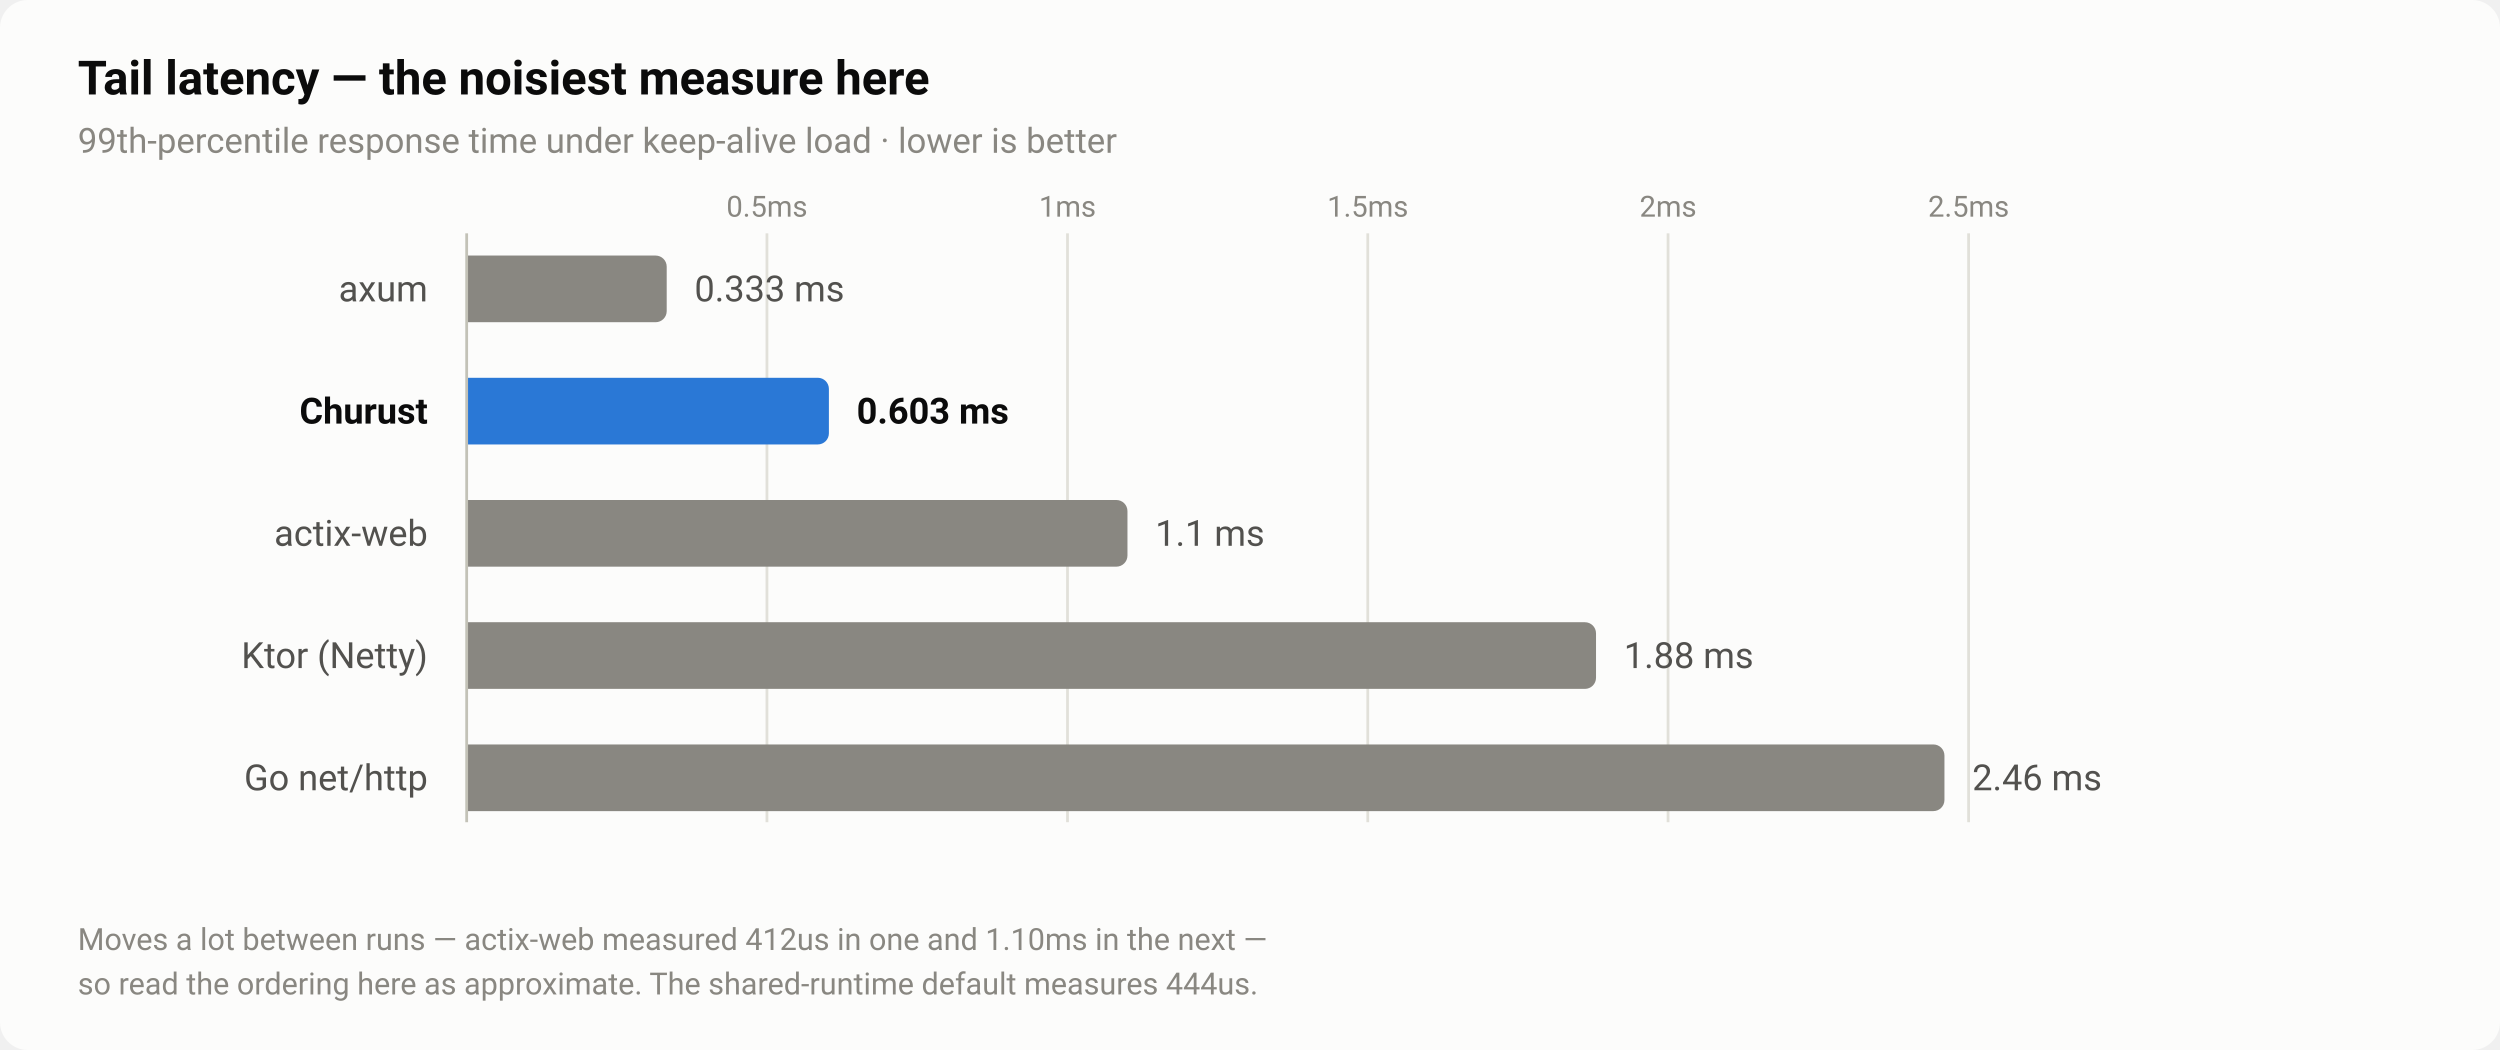
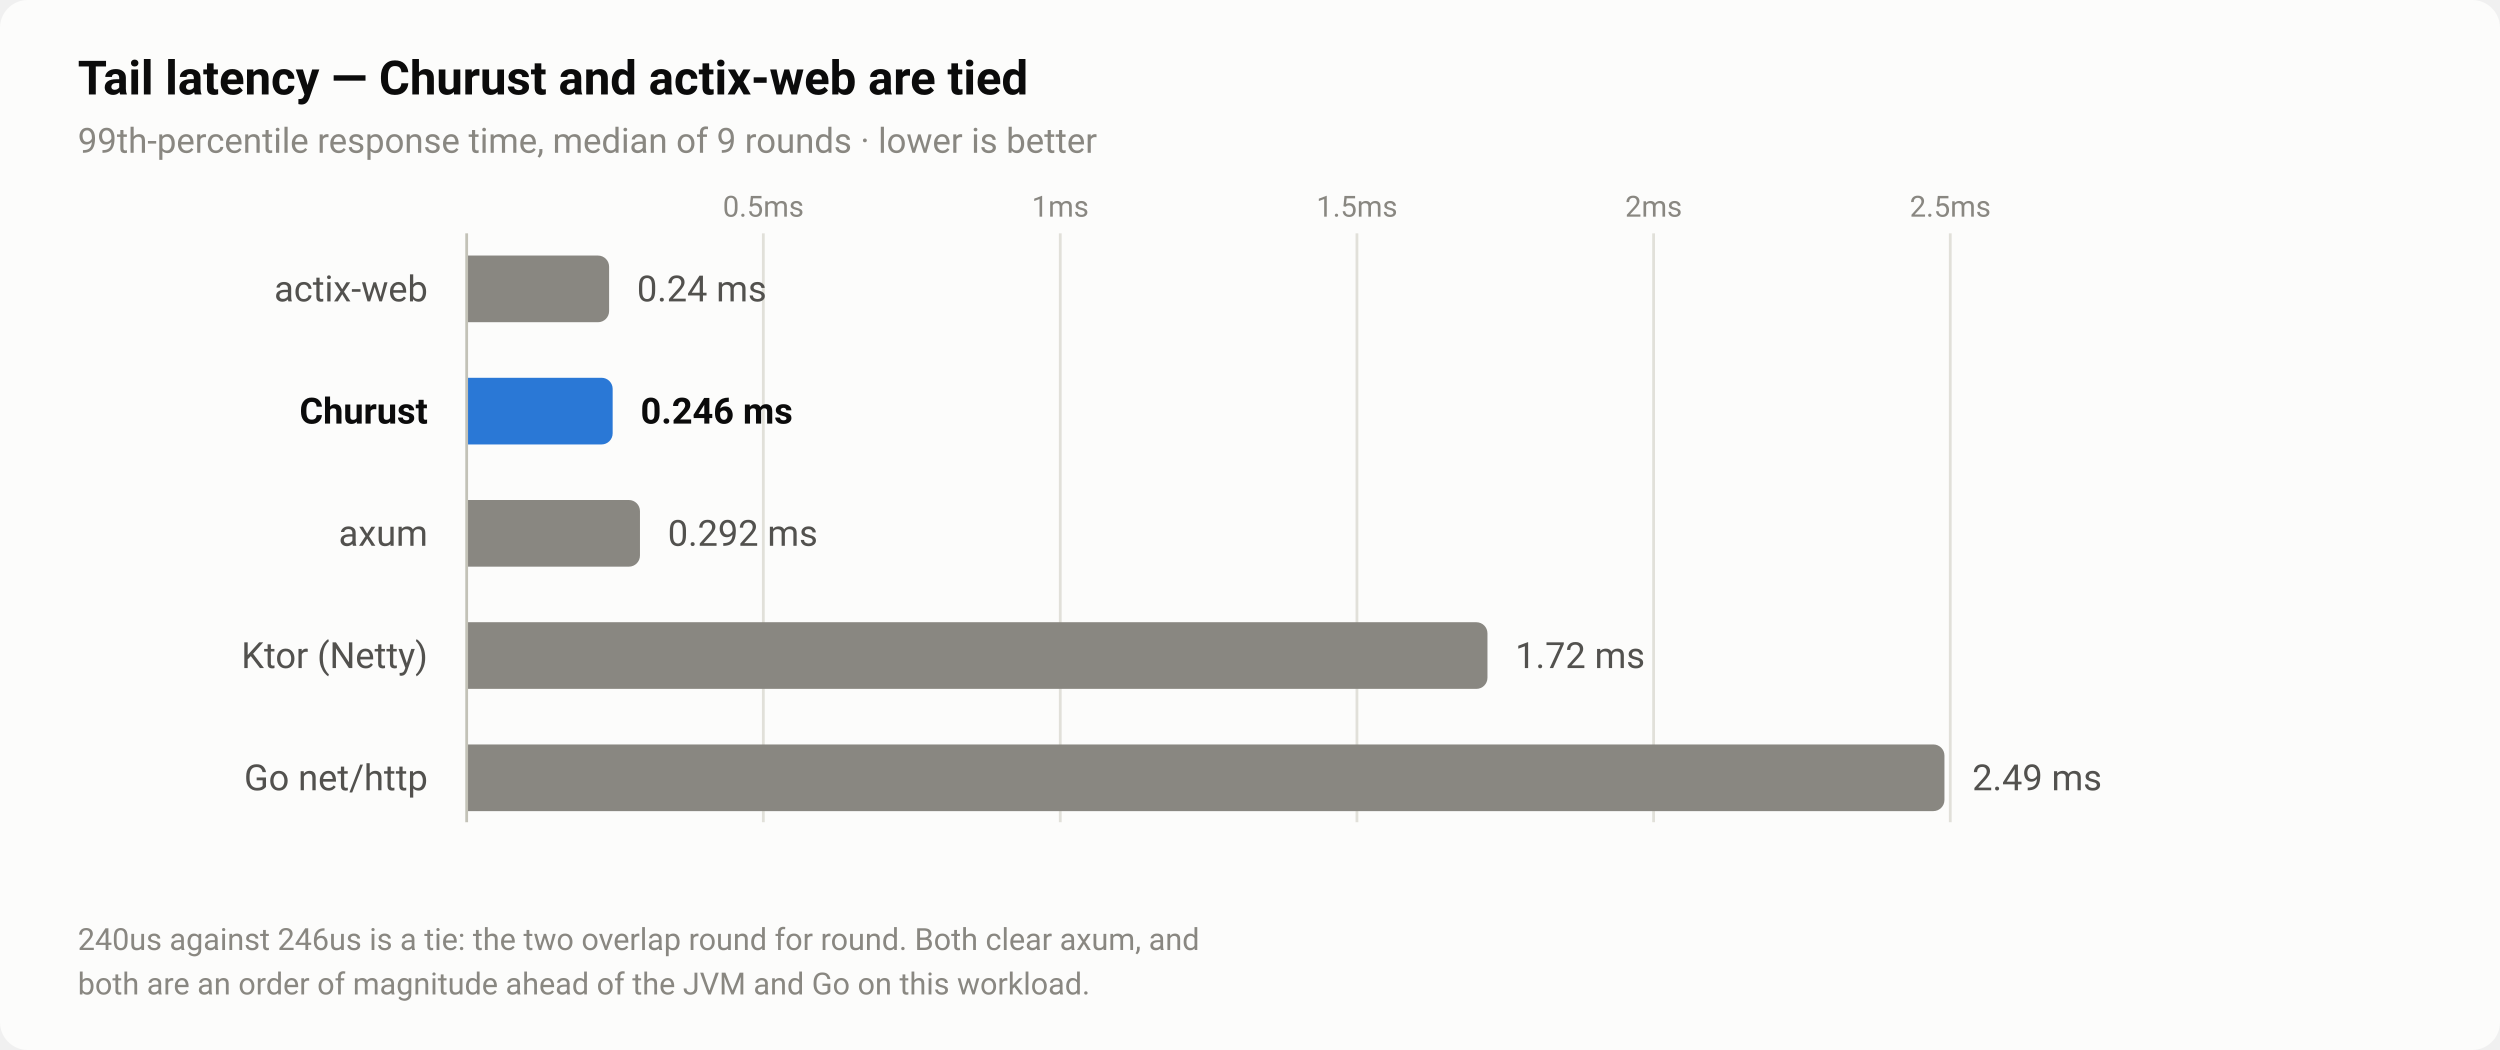
<svg xmlns="http://www.w3.org/2000/svg" viewBox="0 0 900 378" width="900" height="378" role="img" aria-labelledby="p99-t p99-d">
  <style>
text{font-family:system-ui,-apple-system,"Segoe UI",Roboto,sans-serif;}
.s{fill:#fcfcfb}.ink{fill:#0b0b0b}.ink2{fill:#52514e}.mut{fill:#898781}.acc{fill:#2a78d6}.peer{fill:#898781}.s2{fill:#eb6834}.grid{stroke:#e1e0d9}.axis{stroke:#c3c2b7}.acc-s{stroke:#2a78d6}.s2-s{stroke:#eb6834}.ring{stroke:#fcfcfb}
@media (prefers-color-scheme:dark){.s{fill:#1a1a19}.ink{fill:#ffffff}.ink2{fill:#c3c2b7}.mut{fill:#898781}.acc{fill:#3987e5}.peer{fill:#898781}.s2{fill:#d95926}.grid{stroke:#2c2c2a}.axis{stroke:#383835}.acc-s{stroke:#3987e5}.s2-s{stroke:#d95926}.ring{stroke:#1a1a19}}
</style>
  <rect class="s" width="900" height="378" rx="10" />
-   <text class="ink" x="28" y="34" font-size="17" font-weight="600">Tail latency — the noisiest measure here</text>
-   <text class="mut" x="28" y="55" font-size="12.5">99th-percentile response time under keep-alive load · lower is better</text>
-   <line class="grid" x1="276.1" y1="84" x2="276.1" y2="296" stroke-width="1" />
-   <text class="mut" x="276.1" y="78" font-size="10.5" text-anchor="middle">0.5ms</text>
-   <line class="grid" x1="384.3" y1="84" x2="384.3" y2="296" stroke-width="1" />
-   <text class="mut" x="384.3" y="78" font-size="10.5" text-anchor="middle">1ms</text>
-   <line class="grid" x1="492.4" y1="84" x2="492.4" y2="296" stroke-width="1" />
-   <text class="mut" x="492.4" y="78" font-size="10.5" text-anchor="middle">1.5ms</text>
-   <line class="grid" x1="600.5" y1="84" x2="600.5" y2="296" stroke-width="1" />
-   <text class="mut" x="600.5" y="78" font-size="10.5" text-anchor="middle">2ms</text>
-   <line class="grid" x1="708.7" y1="84" x2="708.7" y2="296" stroke-width="1" />
-   <text class="mut" x="708.7" y="78" font-size="10.5" text-anchor="middle">2.5ms</text>
-   <text class="ink2" x="154" y="108.5" font-size="13" font-weight="400" text-anchor="end">axum</text>
-   <path class="peer" d="M168,92 H236.015 A4,4 0 0 1 240.015,96 V112 A4,4 0 0 1 236.015,116 H168 Z" />
-   <text class="ink2" x="250.0" y="108.5" font-size="13" font-weight="400">0.333 ms</text>
+   <text class="ink" x="28" y="34" font-size="17" font-weight="600">Tail latency — Churust and actix-web are tied</text>
+   <text class="mut" x="28" y="55" font-size="12.5">99th-percentile response time, median of 9 rounds · lower is better</text>
+   <line class="grid" x1="274.8" y1="84" x2="274.8" y2="296" stroke-width="1" />
+   <text class="mut" x="274.8" y="78" font-size="10.5" text-anchor="middle">0.5ms</text>
+   <line class="grid" x1="381.7" y1="84" x2="381.7" y2="296" stroke-width="1" />
+   <text class="mut" x="381.7" y="78" font-size="10.5" text-anchor="middle">1ms</text>
+   <line class="grid" x1="488.5" y1="84" x2="488.5" y2="296" stroke-width="1" />
+   <text class="mut" x="488.5" y="78" font-size="10.5" text-anchor="middle">1.5ms</text>
+   <line class="grid" x1="595.3" y1="84" x2="595.3" y2="296" stroke-width="1" />
+   <text class="mut" x="595.3" y="78" font-size="10.5" text-anchor="middle">2ms</text>
+   <line class="grid" x1="702.1" y1="84" x2="702.1" y2="296" stroke-width="1" />
+   <text class="mut" x="702.1" y="78" font-size="10.5" text-anchor="middle">2.5ms</text>
+   <text class="ink2" x="154" y="108.5" font-size="13" font-weight="400" text-anchor="end">actix-web</text>
+   <path class="peer" d="M168,92 H215.277 A4,4 0 0 1 219.277,96 V112 A4,4 0 0 1 215.277,116 H168 Z" />
+   <text class="ink2" x="229.3" y="108.5" font-size="13" font-weight="400">0.24 ms</text>
  <text class="ink" x="154" y="152.5" font-size="13" font-weight="600" text-anchor="end">Churust</text>
-   <path class="acc" d="M168,136 H294.405 A4,4 0 0 1 298.405,140 V156 A4,4 0 0 1 294.405,160 H168 Z" />
-   <text class="ink" x="308.4" y="152.5" font-size="13" font-weight="600">0.603 ms</text>
-   <text class="ink2" x="154" y="196.5" font-size="13" font-weight="400" text-anchor="end">actix-web</text>
-   <path class="peer" d="M168,180 H401.886 A4,4 0 0 1 405.886,184 V200 A4,4 0 0 1 401.886,204 H168 Z" />
-   <text class="ink2" x="415.9" y="196.5" font-size="13" font-weight="400">1.1 ms</text>
+   <path class="acc" d="M168,136 H216.559 A4,4 0 0 1 220.559,140 V156 A4,4 0 0 1 216.559,160 H168 Z" />
+   <text class="ink" x="230.6" y="152.5" font-size="13" font-weight="600">0.246 ms</text>
+   <text class="ink2" x="154" y="196.5" font-size="13" font-weight="400" text-anchor="end">axum</text>
+   <path class="peer" d="M168,180 H226.387 A4,4 0 0 1 230.387,184 V200 A4,4 0 0 1 226.387,204 H168 Z" />
+   <text class="ink2" x="240.4" y="196.5" font-size="13" font-weight="400">0.292 ms</text>
  <text class="ink2" x="154" y="240.5" font-size="13" font-weight="400" text-anchor="end">Ktor (Netty)</text>
-   <path class="peer" d="M168,224 H570.569 A4,4 0 0 1 574.569,228 V244 A4,4 0 0 1 570.569,248 H168 Z" />
-   <text class="ink2" x="584.6" y="240.5" font-size="13" font-weight="400">1.88 ms</text>
+   <path class="peer" d="M168,224 H531.486 A4,4 0 0 1 535.486,228 V244 A4,4 0 0 1 531.486,248 H168 Z" />
+   <text class="ink2" x="545.5" y="240.5" font-size="13" font-weight="400">1.72 ms</text>
  <text class="ink2" x="154" y="284.5" font-size="13" font-weight="400" text-anchor="end">Go net/http</text>
  <path class="peer" d="M168,268 H696.0 A4,4 0 0 1 700.0,272 V288 A4,4 0 0 1 696.0,292 H168 Z" />
-   <text class="ink2" x="710.0" y="284.5" font-size="13" font-weight="400">2.46 ms</text>
+   <text class="ink2" x="710.0" y="284.5" font-size="13" font-weight="400">2.49 ms</text>
  <line class="axis" x1="168" y1="84" x2="168" y2="296" stroke-width="1" />
-   <text class="mut" x="28" y="342" font-size="11">Moves a lot between runs — actix-web measured 412us in one and 1.10ms in the next —</text>
-   <text class="mut" x="28" y="358" font-size="11">so read the ordering here as approximate. The shared-runtime default measures 444us.</text>
+   <text class="mut" x="28" y="342" font-size="11">240us against 246us is a tie: the two overlap round for round. Both clear axum, and</text>
+   <text class="mut" x="28" y="358" font-size="11">both are an order of magnitude ahead of the JVM and Go on this workload.</text>
</svg>
